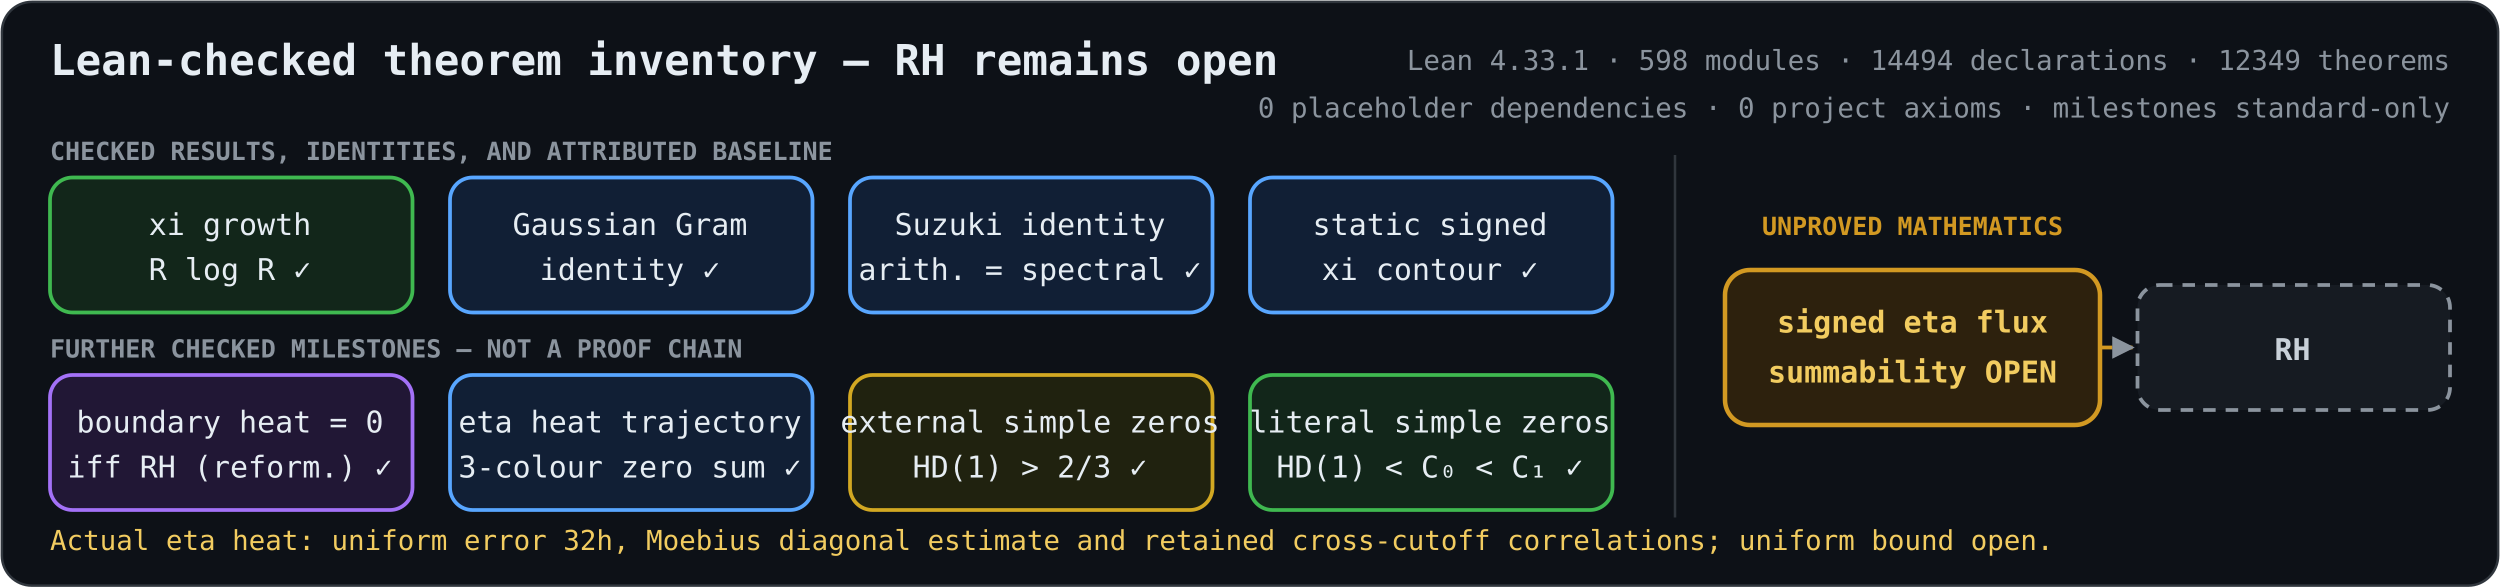
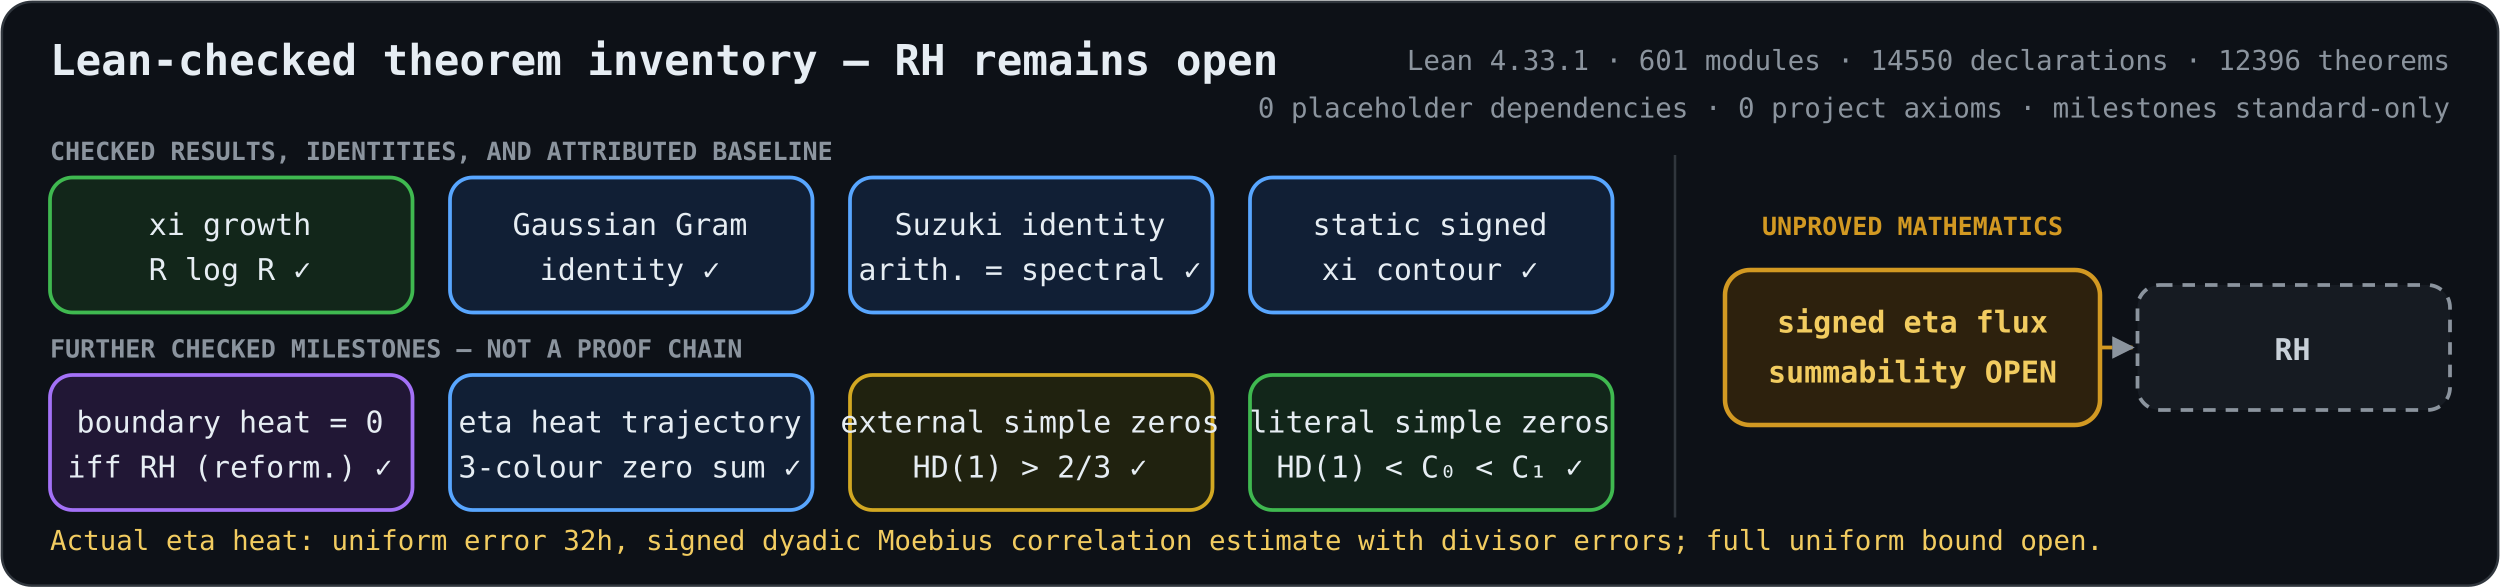
<svg xmlns="http://www.w3.org/2000/svg" role="img" aria-labelledby="title description" viewBox="0 0 1000 235">
  <defs>
    <marker id="arrow" viewBox="0 0 10 10" refX="9" refY="5" markerWidth="6" markerHeight="6" orient="auto-start-reverse">
      <path d="M 0 0 L 10 5 L 0 10 z" fill="#8b949e" />
    </marker>
    <style>
      .bg { fill: #0d1117; stroke: #30363d; }
      text { fill: #e6edf3; font-family: ui-monospace, SFMono-Regular, Menlo, Consolas, monospace; font-size: 12px; text-anchor: middle; }
      .heading { font-size: 17px; font-weight: 700; text-anchor: start; }
      .metrics { fill: #8b949e; font-size: 11px; text-anchor: end; }
      .proved rect { fill: #12261a; stroke: #3fb950; stroke-width: 1.5; }
      .proved.equivalence rect { fill: #211735; stroke: #a371f7; }
      .proved.bridge rect { fill: #111f35; stroke: #58a6ff; }
      .proved.external rect { fill: #20220f; stroke: #d2a822; }
      .open rect { fill: #2d210d; stroke: #d29922; stroke-width: 1.8; }
      .goal rect { fill: #161b22; stroke: #8b949e; stroke-width: 1.5; stroke-dasharray: 5 4; }
      .open text { fill: #f2cc60; font-weight: 700; }
      .goal text { fill: #c9d1d9; font-weight: 700; }
      .open-edge { fill: none; stroke: #d29922; stroke-width: 1.5; stroke-dasharray: 5 4; marker-end: url(#arrow); }
      .section { fill: #8b949e; font-size: 10px; font-weight: 700; text-anchor: start; }
      .gap-label { fill: #d29922; font-size: 10px; font-weight: 700; }
      .frontier { fill: #f2cc60; font-size: 11px; text-anchor: start; }
    </style>
  </defs>
  <rect class="bg" x="0.75" y="0.75" width="998.5" height="233.5" rx="12" />
  <text class="heading" x="20" y="30">Lean-checked theorem inventory — RH remains open</text>
-   <text class="metrics" x="980" y="28">Lean 4.33.1 · 598 modules · 14494 declarations · 12349 theorems</text>
+   <text class="metrics" x="980" y="28">Lean 4.33.1 · 601 modules · 14550 declarations · 12396 theorems</text>
  <text class="metrics" x="980" y="47">0 placeholder dependencies · 0 project axioms · milestones standard-only</text>
  <text class="section" x="20" y="64">CHECKED RESULTS, IDENTITIES, AND ATTRIBUTED BASELINE</text>
  <text class="section" x="20" y="143">FURTHER CHECKED MILESTONES — NOT A PROOF CHAIN</text>
  <line x1="670" y1="62" x2="670" y2="207" stroke="#30363d" />
  <text class="gap-label" x="765" y="94">UNPROVED MATHEMATICS</text>
  <path class="open-edge" d="M840 139 H853" />
  <g class="proved unconditional">
    <rect x="20" y="71" width="145" height="54" rx="9" />
    <text x="92" y="94">xi growth</text>
    <text x="92" y="112">R log R  ✓</text>
  </g>
  <g class="proved bridge">
    <rect x="180" y="71" width="145" height="54" rx="9" />
    <text x="252" y="94">Gaussian Gram</text>
    <text x="252" y="112">identity  ✓</text>
  </g>
  <g class="proved bridge">
    <rect x="340" y="71" width="145" height="54" rx="9" />
    <text x="412" y="94">Suzuki identity</text>
    <text x="412" y="112">arith. = spectral  ✓</text>
  </g>
  <g class="proved bridge">
    <rect x="500" y="71" width="145" height="54" rx="9" />
    <text x="572" y="94">static signed</text>
    <text x="572" y="112">xi contour  ✓</text>
  </g>
  <g class="proved equivalence">
    <rect x="20" y="150" width="145" height="54" rx="9" />
    <text x="92" y="173">boundary heat = 0</text>
    <text x="92" y="191">iff RH (reform.)  ✓</text>
  </g>
  <g class="proved bridge">
    <rect x="180" y="150" width="145" height="54" rx="9" />
    <text x="252" y="173">eta heat trajectory</text>
    <text x="252" y="191">3-colour zero sum  ✓</text>
  </g>
  <g class="proved external">
    <rect x="340" y="150" width="145" height="54" rx="9" />
    <text x="412" y="173">external simple zeros</text>
    <text x="412" y="191">HD(1) &gt; 2/3  ✓</text>
  </g>
  <g class="proved unconditional">
    <rect x="500" y="150" width="145" height="54" rx="9" />
    <text x="572" y="173">literal simple zeros</text>
    <text x="572" y="191">HD(1) &lt; C₀ &lt; C₁  ✓</text>
  </g>
  <g class="open">
    <rect x="690" y="108" width="150" height="62" rx="10" />
    <text x="765" y="133">signed eta flux</text>
    <text x="765" y="153">summability OPEN</text>
  </g>
  <g class="goal">
    <rect x="855" y="114" width="125" height="50" rx="9" />
    <text x="917" y="144">RH</text>
  </g>
-   <text class="frontier" x="20" y="220">Actual eta heat: uniform error 32h, Moebius diagonal estimate and retained cross-cutoff correlations; uniform bound open.</text>
+   <text class="frontier" x="20" y="220">Actual eta heat: uniform error 32h, signed dyadic Moebius correlation estimate with divisor errors; full uniform bound open.</text>
</svg>
